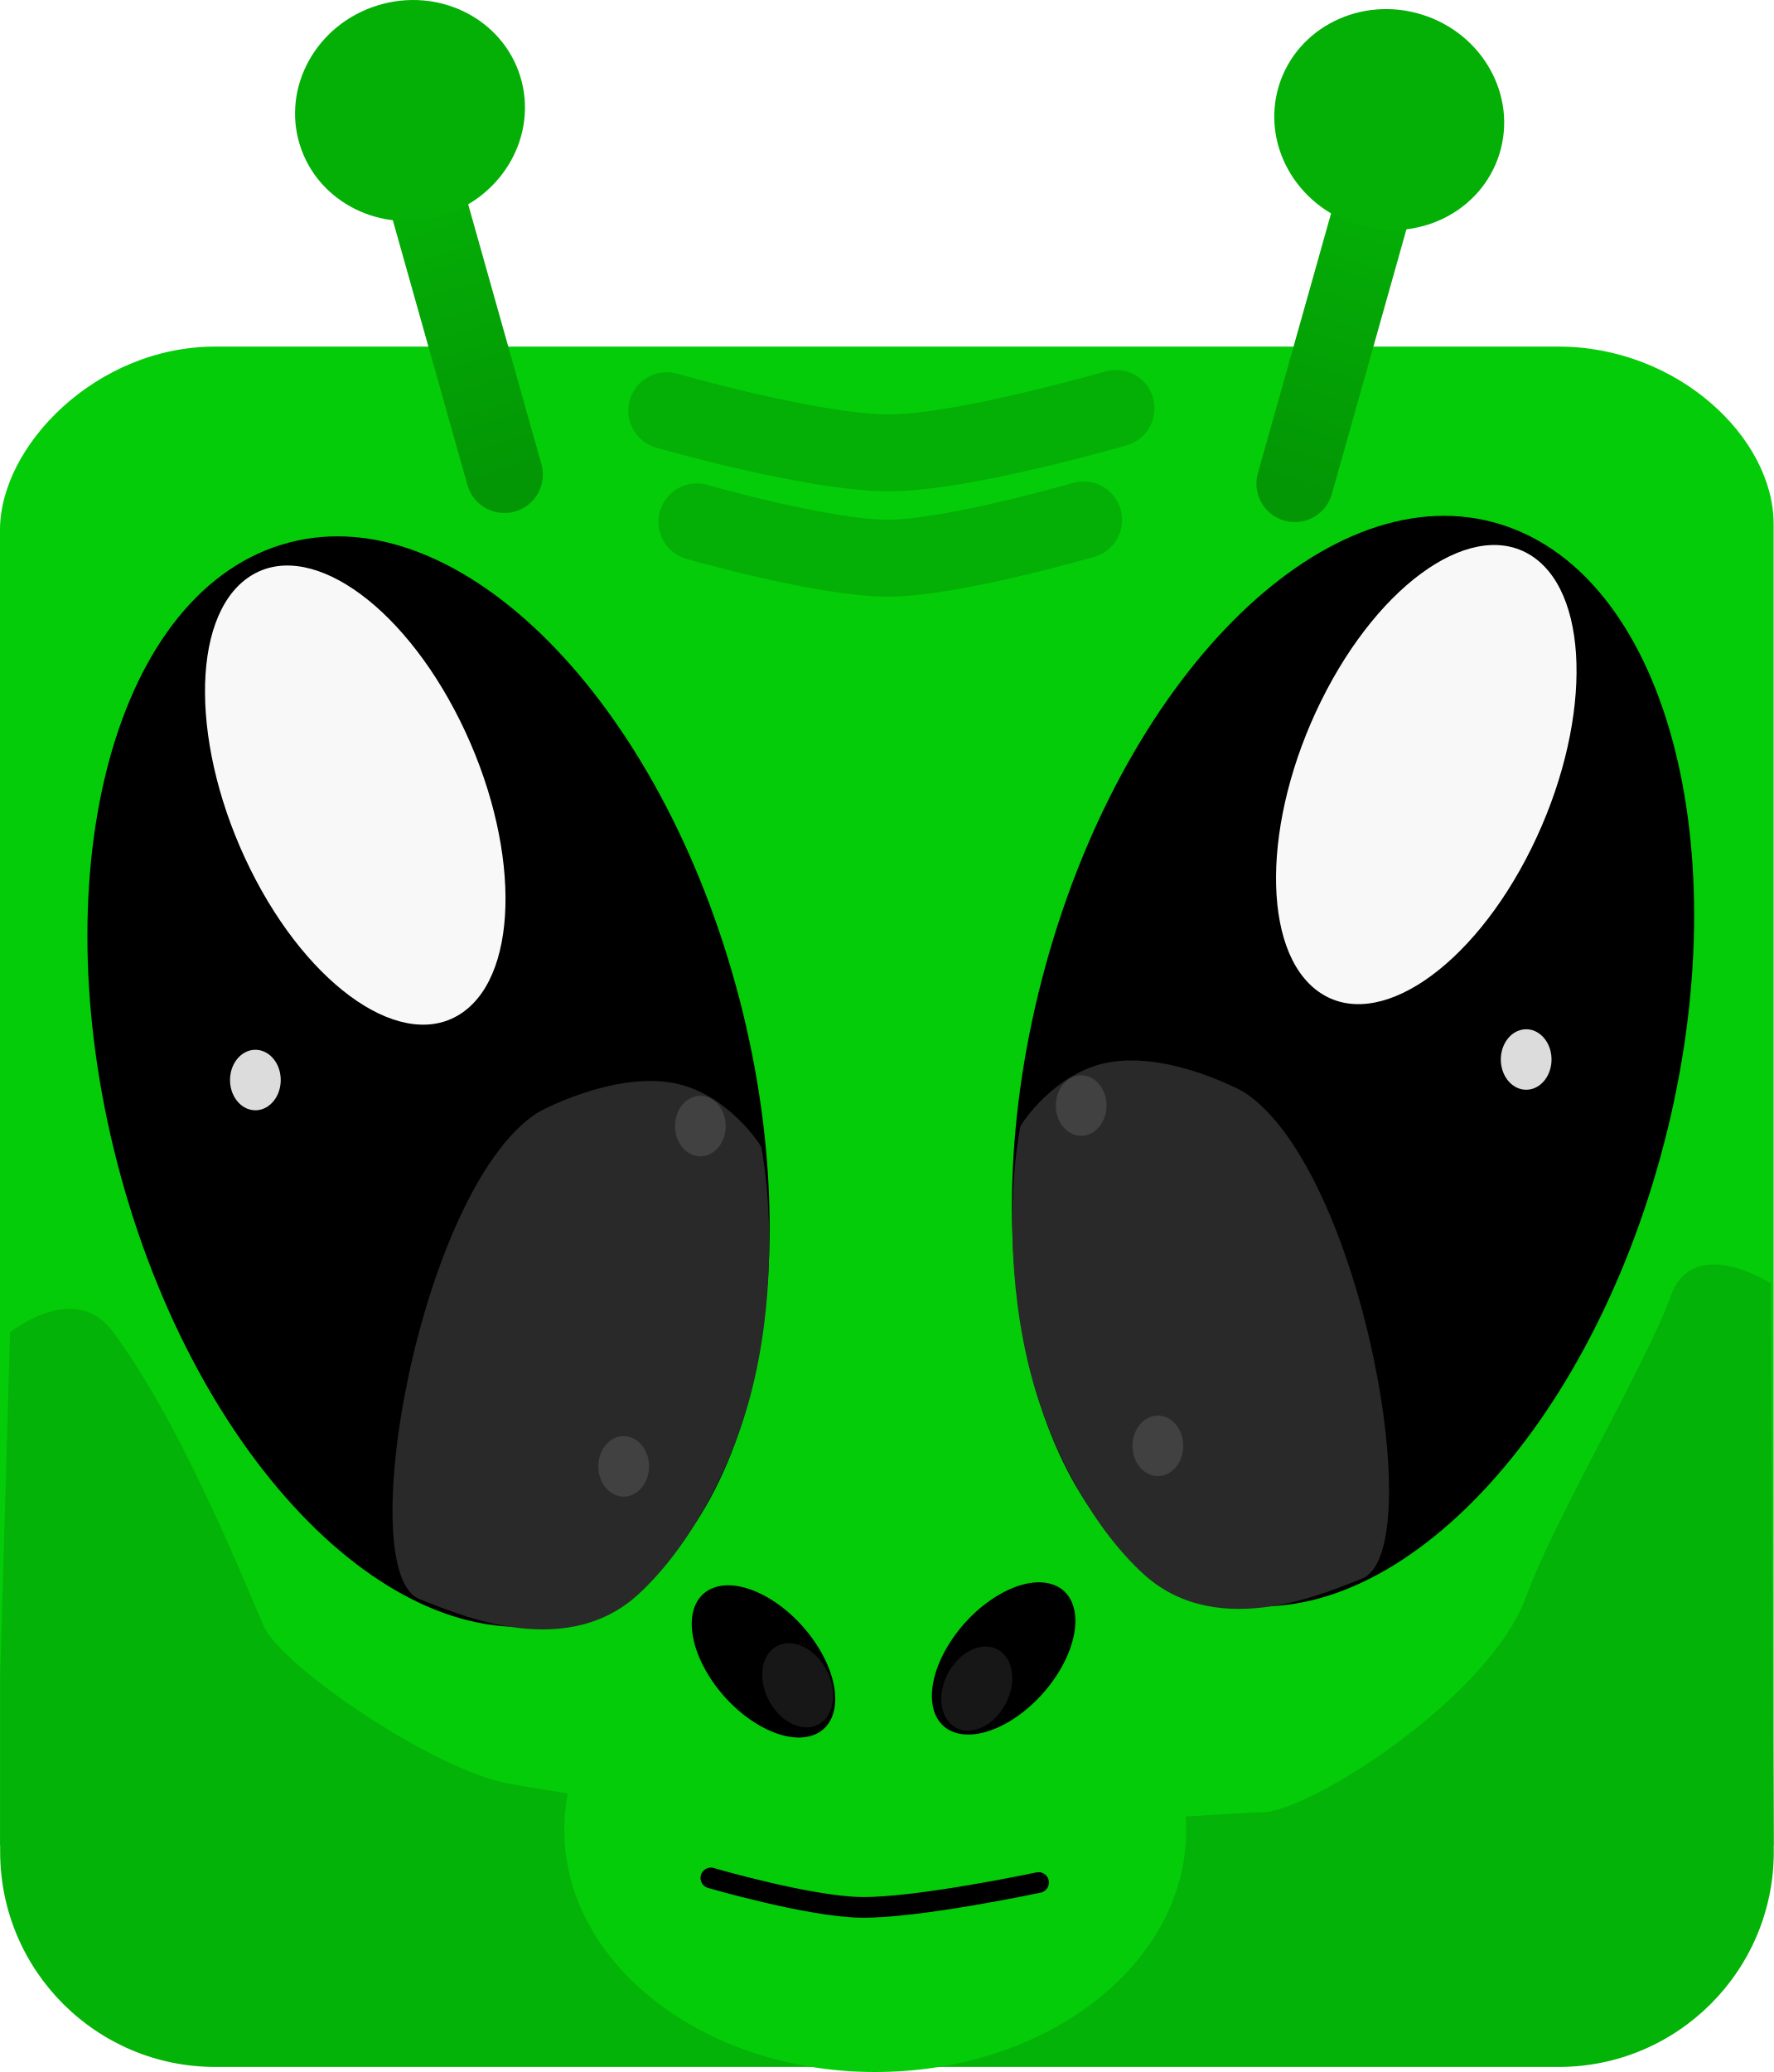
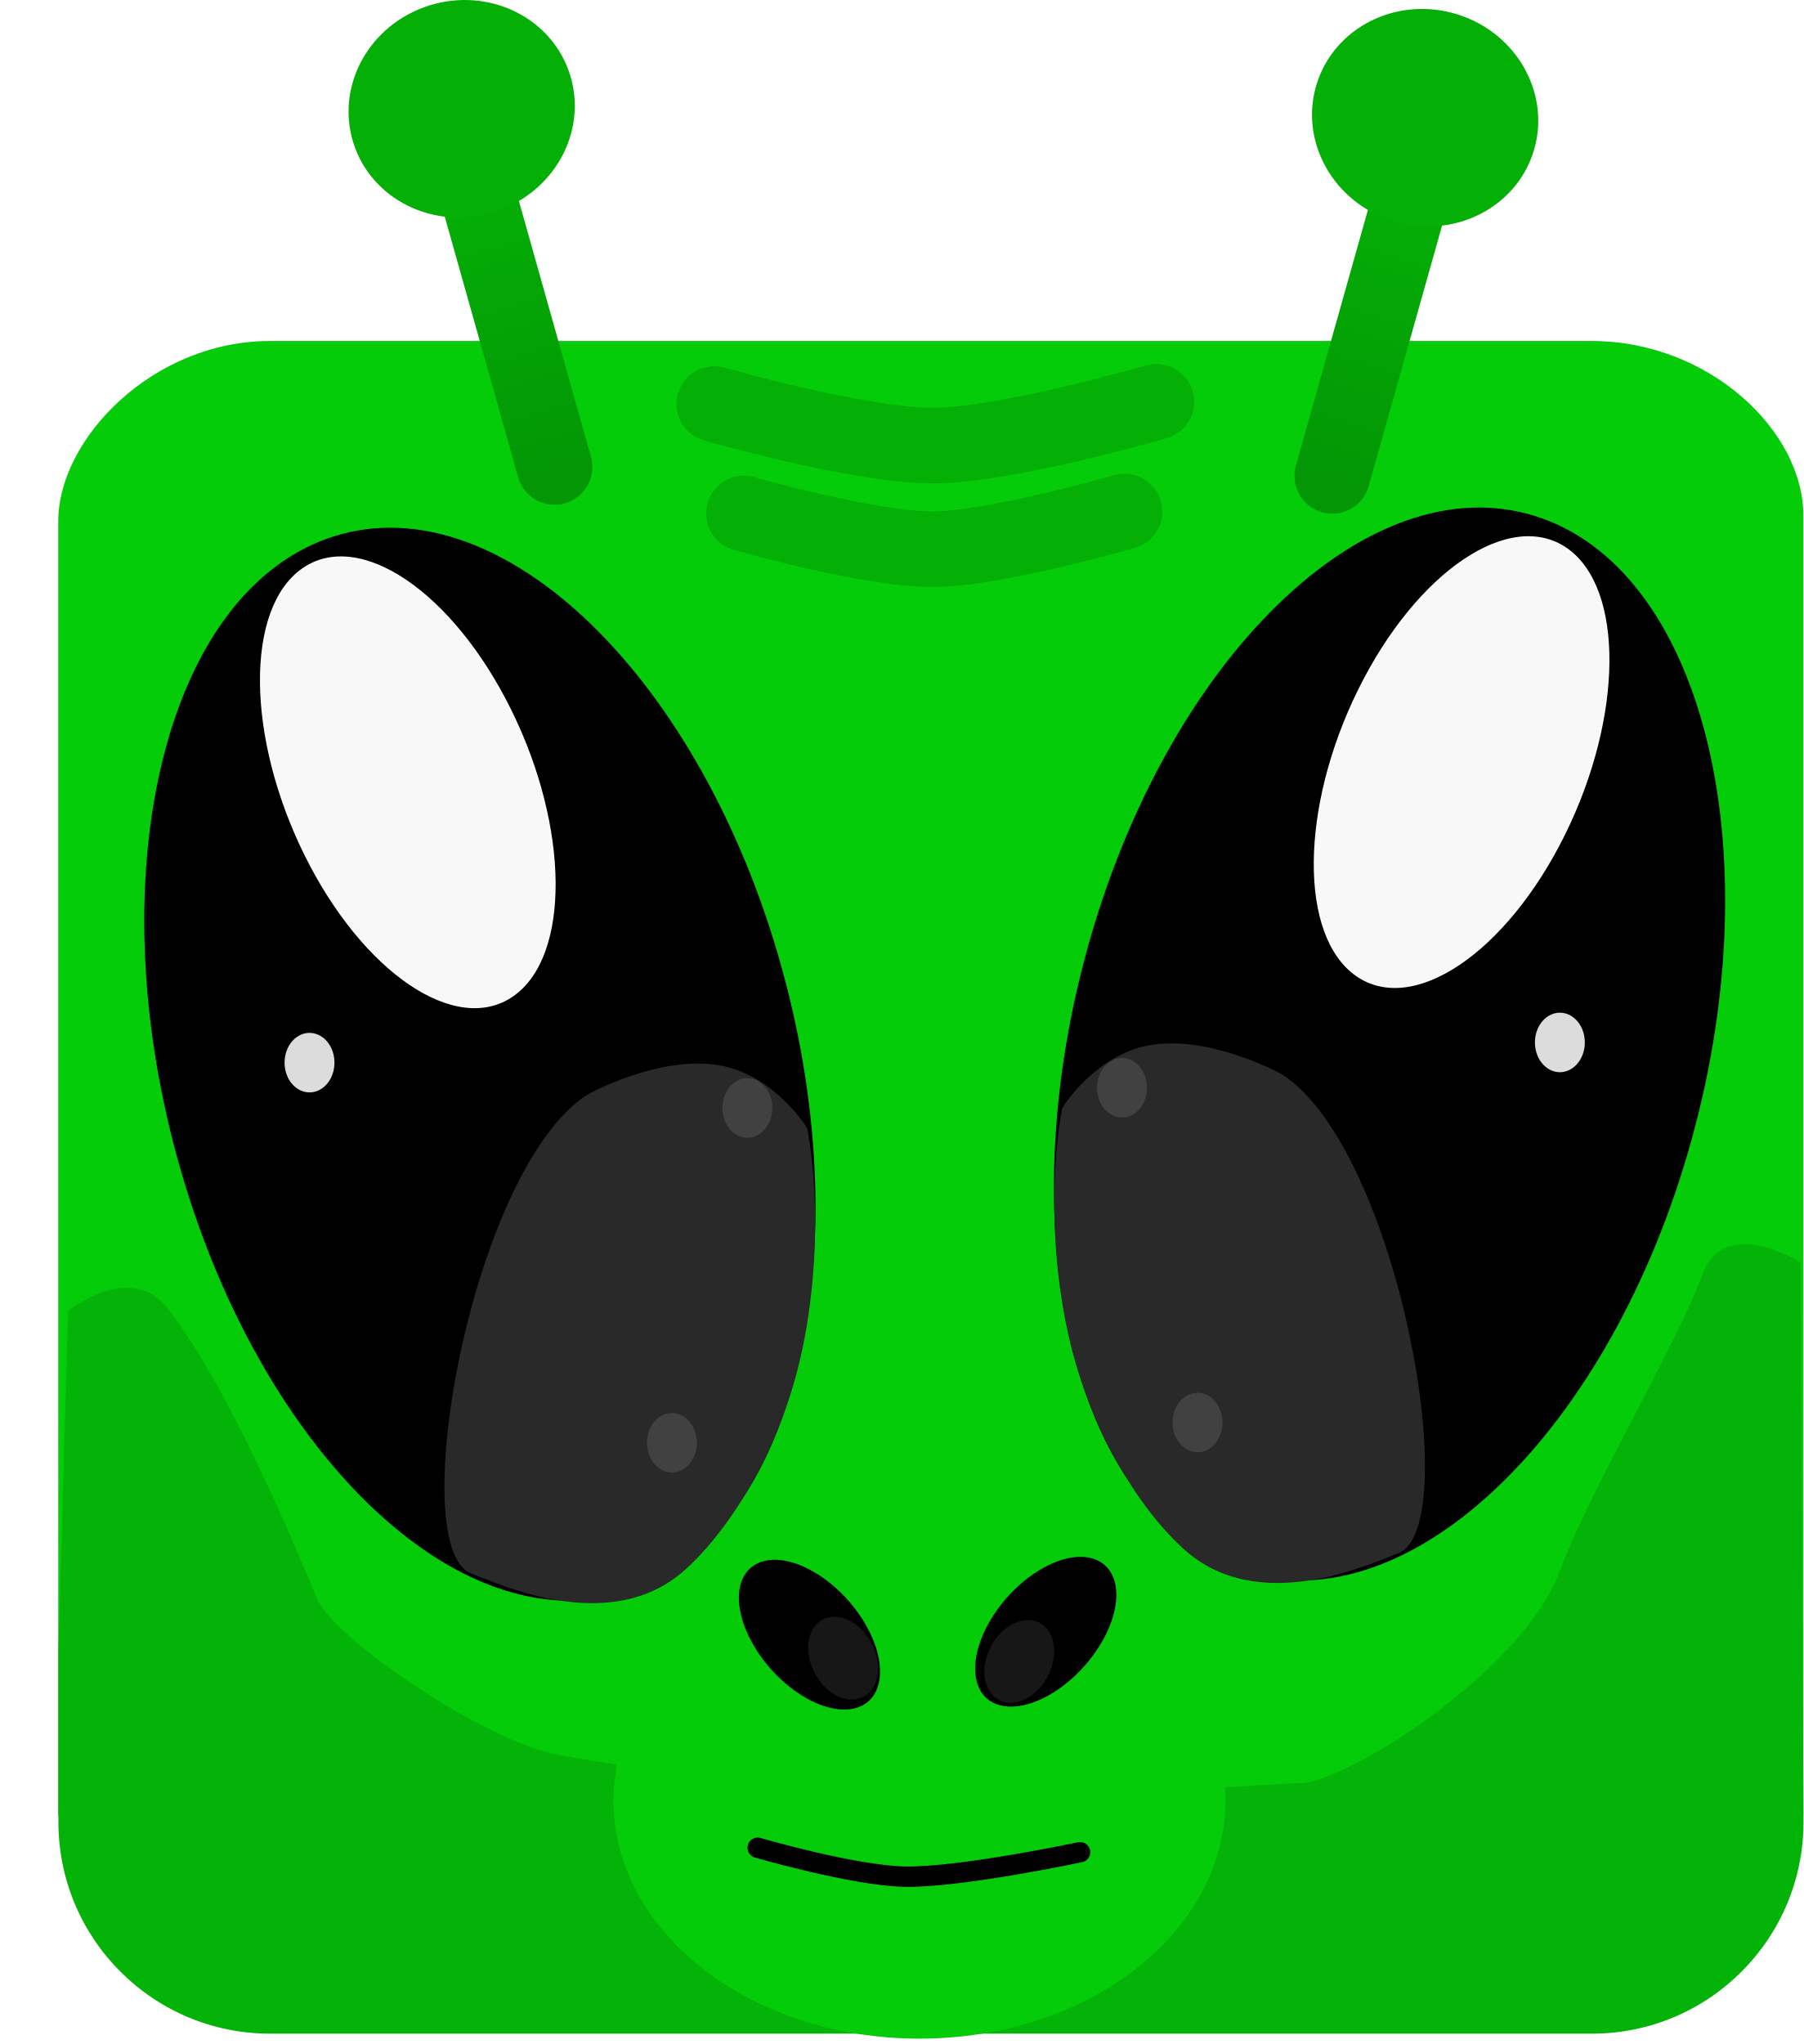
- <svg xmlns="http://www.w3.org/2000/svg" version="1.1" width="300.027" height="350.378" viewBox="0,0,300.027,350.378">
+ <svg xmlns="http://www.w3.org/2000/svg" version="1.1" width="310.041" height="351.299" viewBox="-10.014,0,310.041,351.299">
  <defs>
    <linearGradient x1="1604.725" y1="6406.283" x2="787.845" y2="8271.798" gradientUnits="userSpaceOnUse" id="color-1">
      <stop offset="0" stop-color="#fabc2e" stop-opacity="0.1" />
      <stop offset="1" stop-color="#f27ba5" />
    </linearGradient>
    <linearGradient x1="171.016" y1="35.802" x2="185.939" y2="83.948" gradientUnits="userSpaceOnUse" id="color-2">
      <stop offset="0" stop-color="#04af06" />
      <stop offset="1" stop-color="#039705" />
    </linearGradient>
    <linearGradient x1="163.845" y1="4.811" x2="174.86" y2="40.35" gradientUnits="userSpaceOnUse" id="color-3">
      <stop offset="0" stop-color="#04af06" />
      <stop offset="1" stop-color="#04af06" />
    </linearGradient>
    <linearGradient x1="333.317" y1="37.34" x2="318.394" y2="85.486" gradientUnits="userSpaceOnUse" id="color-4">
      <stop offset="0" stop-color="#04af06" />
      <stop offset="1" stop-color="#039705" />
    </linearGradient>
    <linearGradient x1="340.488" y1="6.349" x2="329.473" y2="41.888" gradientUnits="userSpaceOnUse" id="color-5">
      <stop offset="0" stop-color="#04af06" />
      <stop offset="1" stop-color="#04af06" />
    </linearGradient>
  </defs>
  <g transform="translate(-100,-3.89013)">
    <g data-paper-data="{&quot;isPaintingLayer&quot;:true}" fill-rule="nonzero" stroke-linejoin="miter" stroke-miterlimit="10" stroke-dasharray="" stroke-dashoffset="0" style="mix-blend-mode: normal">
      <path d="M135.38,330.89c-20.092,0 -35.38,-15 -35.38,-15c0,0 0,-182.832 0,-222.39c0,-14.221 16.288,-31 36.38,-31h227.24c20.092,0 36.38,15.364 36.38,30c0,39.94 0,223.39 0,223.39c0,0 -16.288,9 -36.38,9z" fill="#04cc08" stroke="none" stroke-width="1" stroke-linecap="butt" />
      <path d="M100.78,270.75c0,-7.66 7.875,-13.87 17.59,-13.87c9.715,0 17.59,6.21 17.59,13.87c0,7.66 -7.875,13.87 -17.59,13.87c-9.715,0 -17.59,-6.21 -17.59,-13.87z" fill="url(#color-1)" stroke="none" stroke-width="1" stroke-linecap="butt" />
      <path d="M363.647,353.412h-227.24c-20.092,0 -36.38,-16.288 -36.38,-36.38v-29.48l1.675,-58.364c0,0 10.86,-8.803 17.319,-0.195c11.053,14.729 21.398,40.089 25.548,49.791c2.935,6.862 28.963,24.486 41.482,26.718c63.522,11.33 115.816,4.973 127.486,4.856c7.85,-0.079 38.34,-19.291 44.627,-36.533c4.856,-13.318 20.358,-39.382 24.423,-50.755c3.787,-10.598 16.909,-2.191 16.909,-2.191l0.531,96.154c0,20.092 -16.288,36.38 -36.38,36.38z" fill="#04b307" stroke="#000000" stroke-width="0" stroke-linecap="butt" />
      <path d="M300.643,313.361c0,22.593 -23.548,40.908 -52.596,40.908c-29.048,0 -52.596,-18.315 -52.596,-40.908c0,-22.593 23.548,-40.908 52.596,-40.908c29.048,0 52.596,18.315 52.596,40.908z" fill="#04cc08" stroke="none" stroke-width="0" stroke-linecap="butt" />
      <path d="M288.774,72.95c0,0 -25.693,7.454 -38.195,7.518c-12.823,0.065 -37.803,-7.132 -37.803,-7.132" fill="none" stroke="#04af06" stroke-width="13" stroke-linecap="round" />
      <path d="M238.223,282.154c4.446,6.952 3.983,13.791 -1.033,15.273c-5.016,1.483 -12.687,-2.951 -17.133,-9.903c-4.446,-6.952 -3.983,-13.791 1.033,-15.273c5.016,-1.483 12.687,2.951 17.133,9.903z" fill="#000000" stroke="none" stroke-width="0" stroke-linecap="butt" />
      <path d="M277.809,271.746c5.016,1.483 5.479,8.321 1.033,15.273c-4.446,6.952 -12.117,11.386 -17.133,9.903c-5.016,-1.483 -5.479,-8.321 -1.033,-15.273c4.446,-6.952 12.117,-11.386 17.133,-9.903z" data-paper-data="{&quot;index&quot;:null}" fill="#000000" stroke="none" stroke-width="0" stroke-linecap="butt" />
      <path d="M239.811,286.301c1.932,3.665 1.313,7.788 -1.382,9.208c-2.695,1.42 -6.446,-0.4 -8.378,-4.065c-1.932,-3.665 -1.313,-7.788 1.382,-9.208c2.695,-1.42 6.446,0.4 8.378,4.065z" fill="#171717" stroke="none" stroke-width="0" stroke-linecap="butt" />
      <path d="M268.714,282.799c2.695,1.42 3.314,5.543 1.382,9.208c-1.932,3.665 -5.682,5.485 -8.378,4.065c-2.695,-1.42 -3.314,-5.543 -1.382,-9.208c1.932,-3.665 5.682,-5.485 8.378,-4.065z" data-paper-data="{&quot;index&quot;:null}" fill="#171717" stroke="none" stroke-width="0" stroke-linecap="butt" />
      <path d="M275.669,322.226c0,0 -20.412,4.336 -29.999,4.203c-8.828,-0.123 -25.434,-4.973 -25.434,-4.973" fill="none" stroke="#000000" stroke-width="3.5" stroke-linecap="round" />
      <path d="M283.29,91.806c0,0 -22.114,6.416 -32.874,6.471c-11.036,0.056 -32.537,-6.138 -32.537,-6.138" fill="none" stroke="#04af06" stroke-width="13" stroke-linecap="round" />
      <path d="M185.316,84.141l-13.676,-48.532" fill="none" stroke="url(#color-2)" stroke-width="13" stroke-linecap="round" />
      <path d="M187.998,16.802c3.042,9.814 -2.84,20.357 -13.138,23.548c-10.297,3.192 -21.111,-2.177 -24.153,-11.99c-3.042,-9.814 2.84,-20.357 13.138,-23.548c10.297,-3.192 21.111,2.177 24.153,11.99z" fill="url(#color-3)" stroke="#04af06" stroke-width="0" stroke-linecap="butt" />
      <path d="M353.886,92.579c28.704,8.988 40.769,56.902 26.947,107.019c-13.822,50.117 -48.296,83.458 -77,74.47c-28.704,-8.988 -40.769,-56.902 -26.947,-107.019c13.822,-50.117 48.296,-83.458 77,-74.47z" data-paper-data="{&quot;index&quot;:null}" fill="#000000" stroke="none" stroke-width="0" stroke-linecap="butt" />
      <path d="M359.424,98.128c9.812,6.901 9.63,28.947 -0.407,49.24c-10.037,20.294 -26.129,31.15 -35.941,24.249c-9.812,-6.901 -9.63,-28.947 0.407,-49.24c10.037,-20.294 26.129,-31.15 35.941,-24.249z" data-paper-data="{&quot;index&quot;:null}" fill="#f8f8f8" stroke="none" stroke-width="0" stroke-linecap="butt" />
      <path d="M287.507,183.543c10.327,-1.86 22.53,4.766 23.102,5.146c19.829,13.197 31.308,77.919 19.687,82.181c-4.716,1.73 -23.913,10.939 -36.792,-0.728c-7.952,-7.204 -15.489,-20.025 -19.123,-33.831c-4.053,-15.396 -3.653,-31.947 -1.822,-41.849c0.088,-0.478 5.917,-9.293 14.948,-10.92z" data-paper-data="{&quot;index&quot;:null}" fill="#292929" stroke="none" stroke-width="0" stroke-linecap="butt" />
      <path d="M291.605,249.13c-0.345,-2.795 1.275,-5.394 3.619,-5.806c2.344,-0.412 4.524,1.52 4.869,4.315c0.345,2.795 -1.275,5.394 -3.619,5.806c-2.344,0.412 -4.524,-1.52 -4.869,-4.315z" fill="#414141" stroke="none" stroke-width="0.5" stroke-linecap="butt" />
      <path d="M278.631,191.585c-0.345,-2.795 1.275,-5.394 3.619,-5.806c2.344,-0.412 4.524,1.52 4.869,4.315c0.345,2.795 -1.275,5.394 -3.619,5.806c-2.344,0.412 -4.524,-1.52 -4.869,-4.315z" fill="#414141" stroke="none" stroke-width="0.5" stroke-linecap="butt" />
      <path d="M353.901,183.8c-0.345,-2.795 1.275,-5.394 3.619,-5.806c2.344,-0.412 4.524,1.52 4.869,4.315c0.345,2.795 -1.275,5.394 -3.619,5.806c-2.344,0.412 -4.524,-1.52 -4.869,-4.315z" fill="#dcdcdc" stroke="none" stroke-width="0.5" stroke-linecap="butt" />
      <path d="M224.455,170.519c13.822,50.117 1.758,98.031 -26.947,107.019c-28.704,8.988 -63.178,-24.353 -77,-74.47c-13.822,-50.117 -1.758,-98.031 26.947,-107.019c28.704,-8.988 63.178,24.353 77,74.47z" data-paper-data="{&quot;index&quot;:null}" fill="#000000" stroke="none" stroke-width="0" stroke-linecap="butt" />
      <path d="M141.916,101.598c9.812,-6.901 25.904,3.956 35.941,24.249c10.037,20.294 10.22,42.339 0.407,49.24c-9.812,6.901 -25.904,-3.956 -35.941,-24.249c-10.037,-20.294 -10.22,-42.339 -0.407,-49.24z" data-paper-data="{&quot;index&quot;:null}" fill="#f8f8f8" stroke="none" stroke-width="0" stroke-linecap="butt" />
      <path d="M228.782,197.933c1.831,9.902 2.23,26.453 -1.822,41.849c-3.634,13.806 -11.171,26.627 -19.123,33.831c-12.879,11.667 -32.076,2.458 -36.792,0.728c-11.621,-4.262 -0.142,-68.984 19.687,-82.181c0.572,-0.38 12.775,-7.007 23.102,-5.146c9.031,1.627 14.86,10.442 14.948,10.92z" data-paper-data="{&quot;index&quot;:null}" fill="#292929" stroke="none" stroke-width="0" stroke-linecap="butt" />
      <path d="M204.867,256.915c-2.344,-0.412 -3.964,-3.011 -3.619,-5.806c0.345,-2.795 2.525,-4.727 4.869,-4.315c2.344,0.412 3.964,3.011 3.619,5.806c-0.345,2.795 -2.525,4.727 -4.869,4.315z" fill="#414141" stroke="none" stroke-width="0.5" stroke-linecap="butt" />
      <path d="M217.84,199.37c-2.344,-0.412 -3.964,-3.011 -3.619,-5.806c0.345,-2.795 2.525,-4.727 4.869,-4.315c2.344,0.412 3.964,3.011 3.619,5.806c-0.345,2.795 -2.525,4.727 -4.869,4.315z" fill="#414141" stroke="none" stroke-width="0.5" stroke-linecap="butt" />
      <path d="M142.571,191.585c-2.344,-0.412 -3.964,-3.011 -3.619,-5.806c0.345,-2.795 2.525,-4.727 4.869,-4.315c2.344,0.412 3.964,3.011 3.619,5.806c-0.345,2.795 -2.525,4.727 -4.869,4.315z" fill="#dcdcdc" stroke="none" stroke-width="0.5" stroke-linecap="butt" />
      <path d="M332.694,37.147l-13.676,48.532" data-paper-data="{&quot;index&quot;:null}" fill="none" stroke="url(#color-4)" stroke-width="13" stroke-linecap="round" />
      <path d="M340.488,6.349c10.297,3.192 16.179,13.735 13.138,23.548c-3.042,9.814 -13.855,15.182 -24.153,11.99c-10.297,-3.192 -16.179,-13.735 -13.138,-23.548c3.042,-9.814 13.855,-15.182 24.153,-11.99z" data-paper-data="{&quot;index&quot;:null}" fill="url(#color-5)" stroke="#04af06" stroke-width="0" stroke-linecap="butt" />
    </g>
  </g>
</svg>
